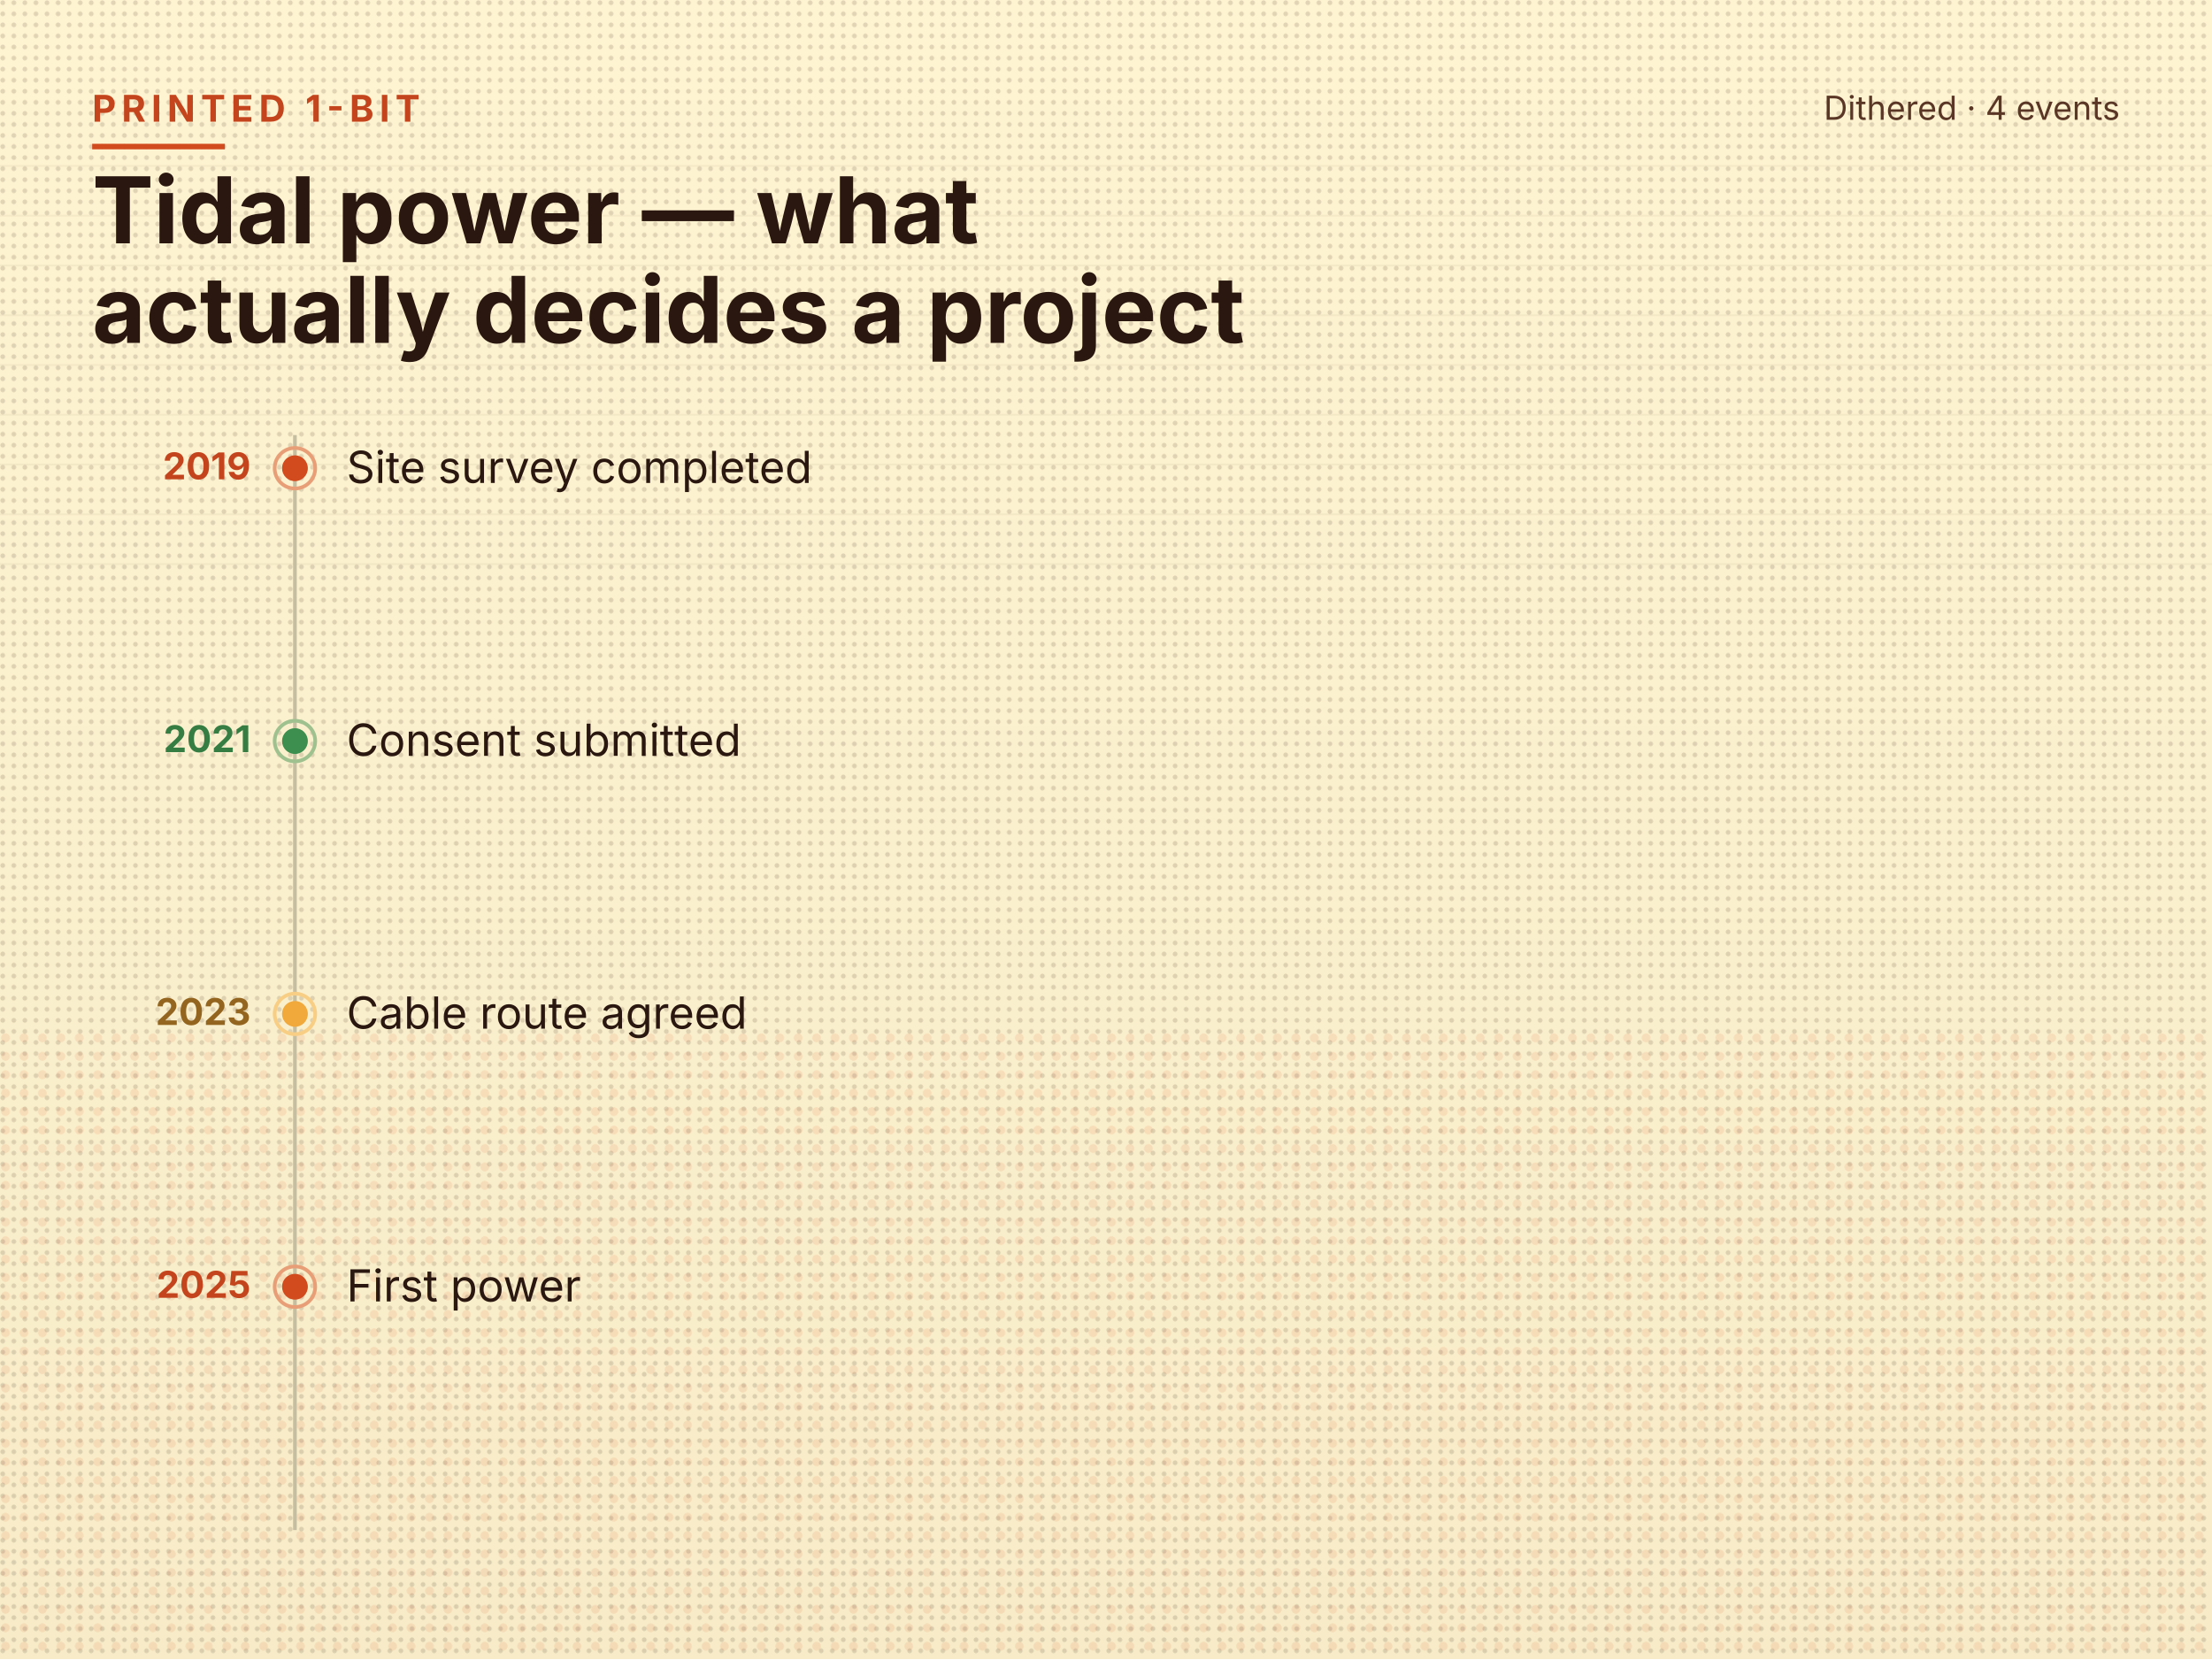
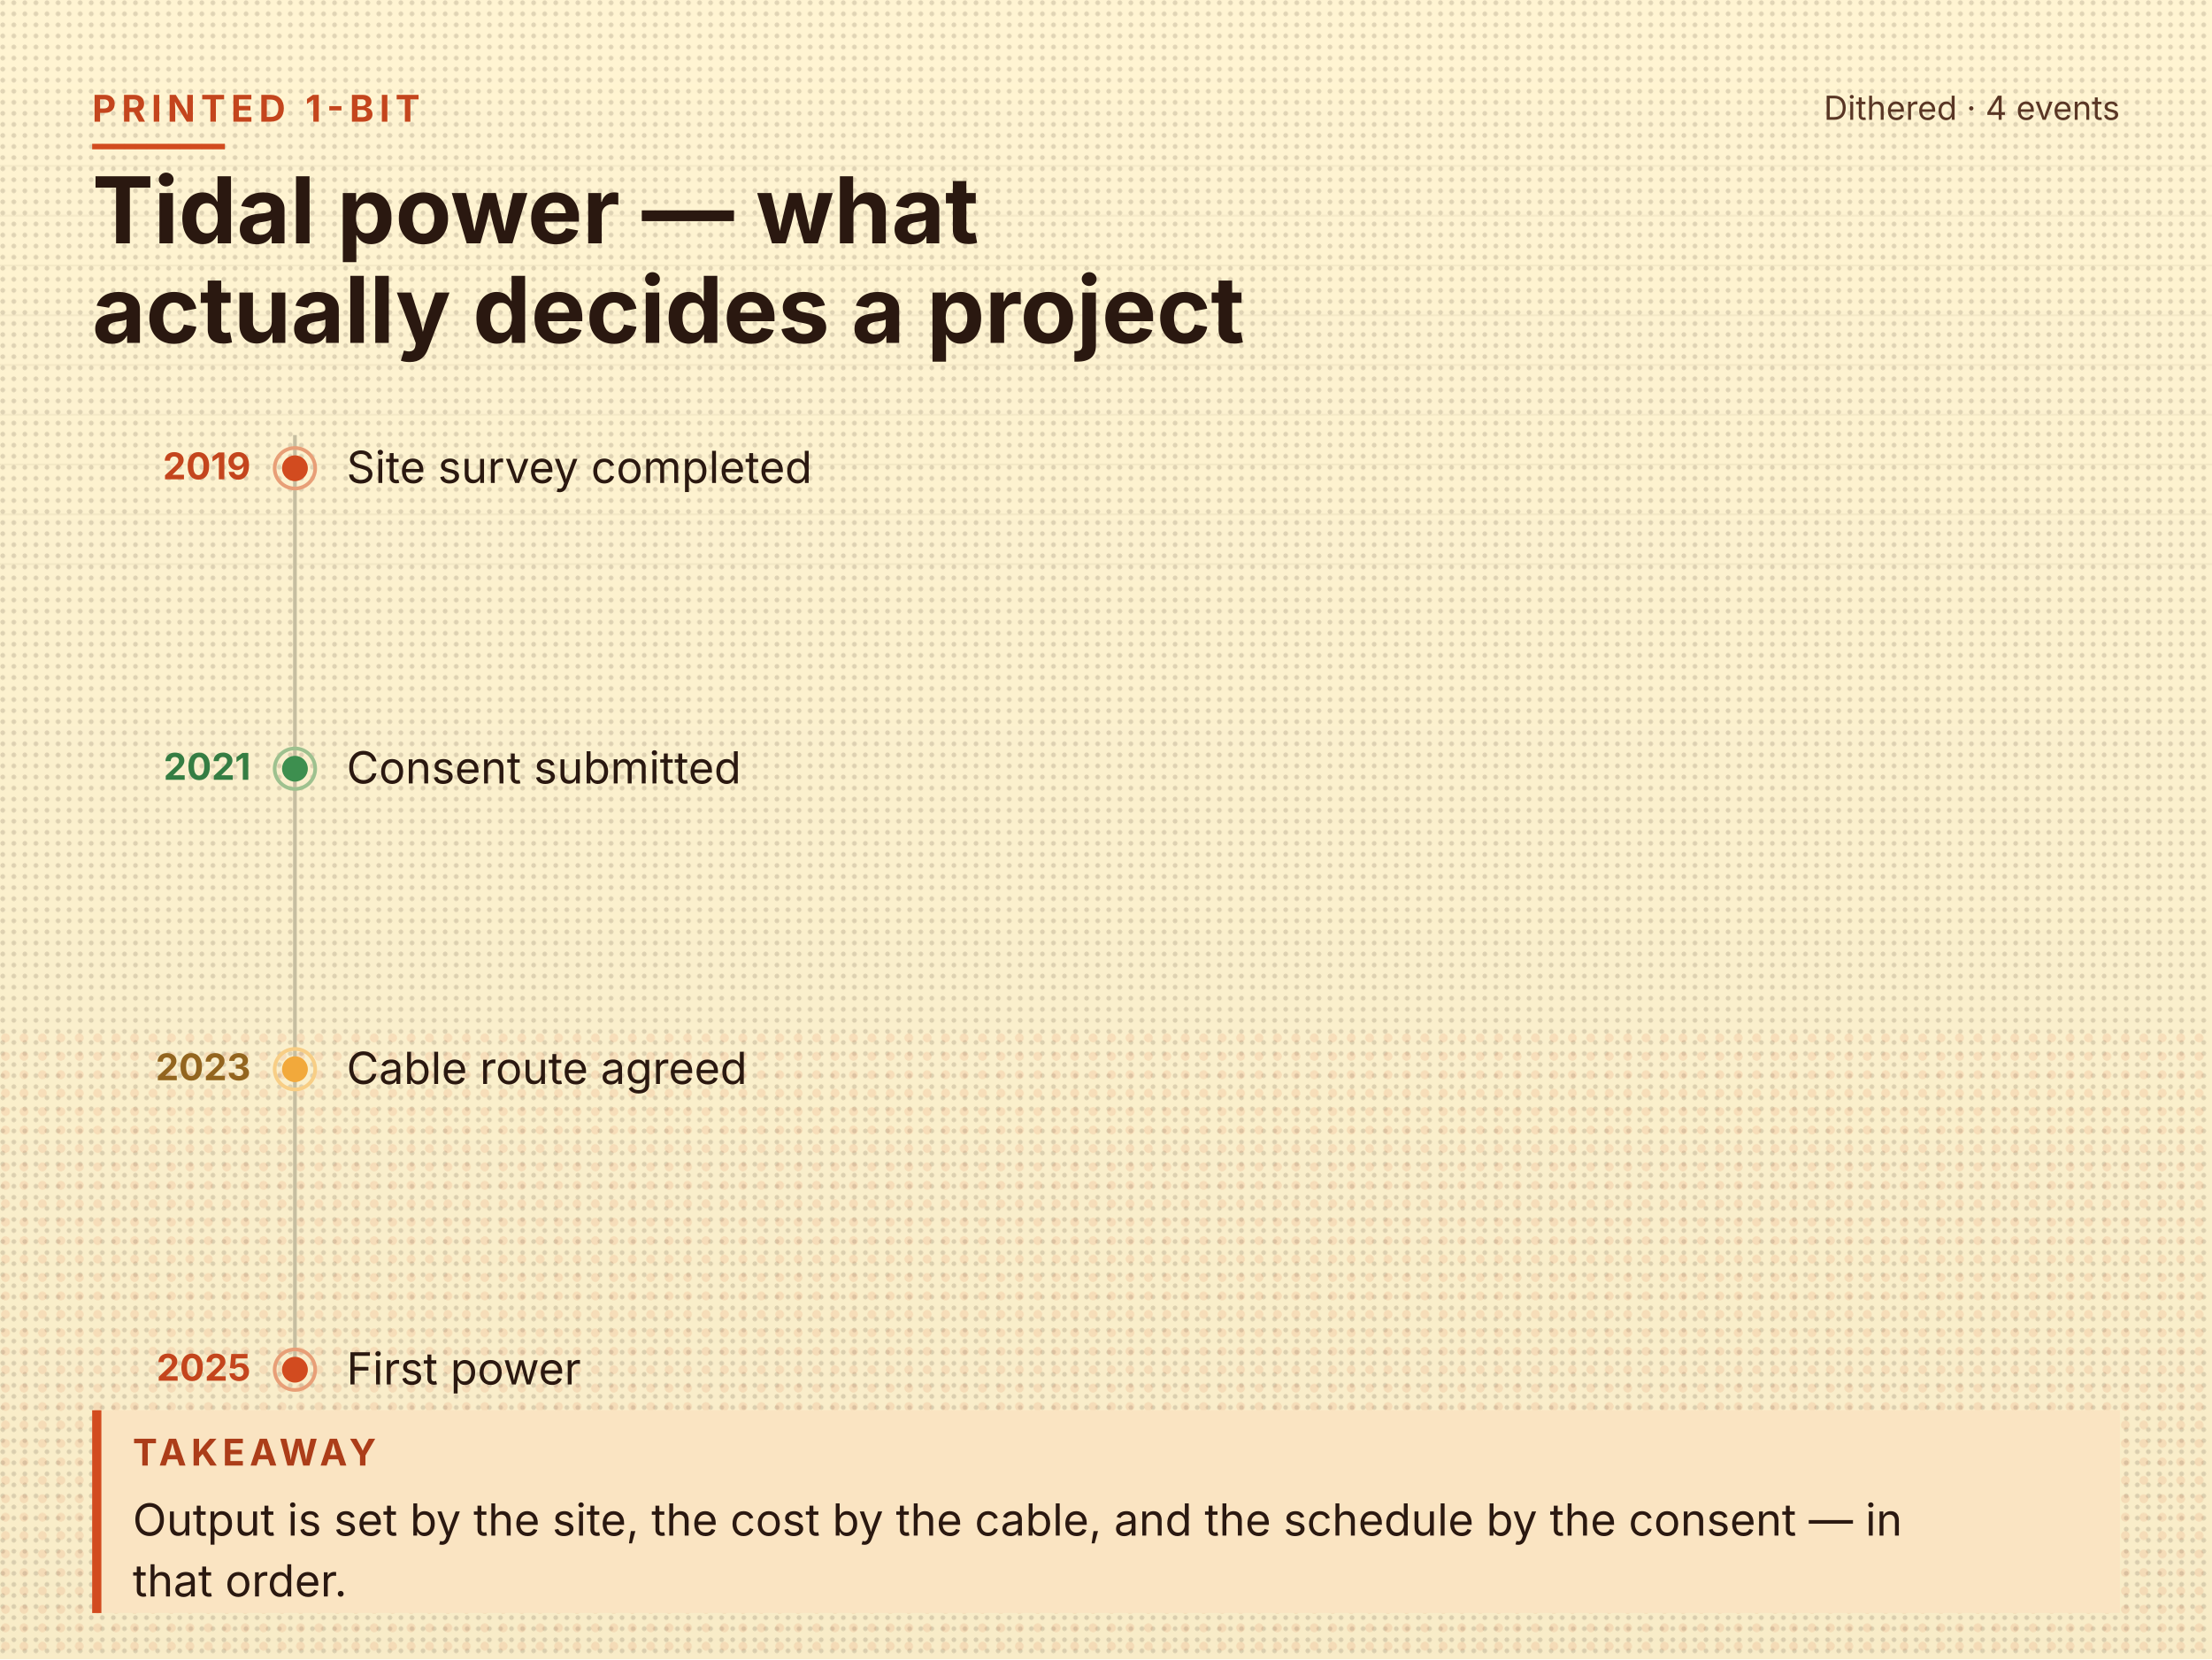
<svg xmlns="http://www.w3.org/2000/svg" width="1200" height="900" viewBox="0 0 1200 900" role="img" aria-labelledby="gfx-title gfx-desc" data-template="timeline" data-preset="dither" data-detail="standard">
  <defs>
    <filter id="soften" x="-40%" y="-60%" width="180%" height="240%">
      <feGaussianBlur stdDeviation="60" />
    </filter>
    <filter id="grain">
      <feTurbulence type="fractalNoise" baseFrequency="0.85" numOctaves="3" seed="11" stitchTiles="stitch" />
      <feColorMatrix type="saturate" values="0" />
      <feComponentTransfer>
        <feFuncA type="linear" slope="0.05" />
      </feComponentTransfer>
    </filter>
  </defs>
  <linearGradient id="dithBase" x1="0" y1="0" x2="0" y2="1">
    <stop offset="0" stop-color="#fff4d2" />
    <stop offset="1" stop-color="#f7ecc8" />
  </linearGradient>
  <rect width="1200" height="900" fill="url(#dithBase)" />
  <pattern id="dots" width="6" height="6" patternUnits="userSpaceOnUse">
    <circle cx="1.5" cy="1.5" r="1.3" fill="#2a1810" opacity="0.16" />
  </pattern>
  <pattern id="dotsBig" width="10" height="10" patternUnits="userSpaceOnUse">
    <circle cx="3" cy="3" r="2.4" fill="#d24b1f" opacity="0.12" />
  </pattern>
  <rect width="1200" height="900" fill="url(#dots)" />
  <rect y="558" width="1200" height="342" fill="url(#dotsBig)" />
  <line x1="0.0" y1="90.0" x2="1200.0" y2="90.0" stroke="#2a1810" stroke-width="1" opacity="0.05" />
  <line x1="0.0" y1="117.0" x2="1200.0" y2="117.0" stroke="#2a1810" stroke-width="1" opacity="0.05" />
  <line x1="0.0" y1="144.0" x2="1200.0" y2="144.0" stroke="#2a1810" stroke-width="1" opacity="0.05" />
  <line x1="0.0" y1="171.0" x2="1200.0" y2="171.0" stroke="#2a1810" stroke-width="1" opacity="0.05" />
  <line x1="0.0" y1="198.0" x2="1200.0" y2="198.0" stroke="#2a1810" stroke-width="1" opacity="0.05" />
  <line x1="0.0" y1="225.0" x2="1200.0" y2="225.0" stroke="#2a1810" stroke-width="1" opacity="0.05" />
  <line x1="0.0" y1="252.0" x2="1200.0" y2="252.0" stroke="#2a1810" stroke-width="1" opacity="0.05" />
  <line x1="0.0" y1="279.0" x2="1200.0" y2="279.0" stroke="#2a1810" stroke-width="1" opacity="0.05" />
  <line x1="0.0" y1="306.0" x2="1200.0" y2="306.0" stroke="#2a1810" stroke-width="1" opacity="0.05" />
  <rect x="0.0" y="0.0" width="1200.0" height="900.0" fill="#f9efca" opacity="0.08" />
  <text x="50.0" y="66.0" font-family="'Inter var','Inter','DejaVu Sans','Helvetica Neue',Arial,sans-serif" font-size="20" font-weight="700" fill="#c4451d" letter-spacing="3">PRINTED 1-BIT</text>
  <rect x="50.0" y="78.0" width="72.0" height="3.0" fill="#d24b1f" />
  <text x="1150.0" y="65.0" font-family="'Inter var','Inter','DejaVu Sans','Helvetica Neue',Arial,sans-serif" font-size="18" font-weight="400" fill="#593625" text-anchor="end">Dithered · 4 events</text>
  <text x="50.0" y="132.0" font-family="'Inter var','Inter','DejaVu Sans','Helvetica Neue',Arial,sans-serif" font-size="50" font-weight="700" fill="#2a1810">Tidal power — what</text>
  <text x="50.0" y="186.0" font-family="'Inter var','Inter','DejaVu Sans','Helvetica Neue',Arial,sans-serif" font-size="50" font-weight="700" fill="#2a1810">actually decides a project</text>
-   <line x1="160.0" y1="236.0" x2="160.0" y2="830.0" stroke="#c6bea1" stroke-width="2" />
+   <line x1="160.0" y1="236.0" x2="160.0" y2="743.0" stroke="#c6bea1" stroke-width="2" />
  <text x="136.0" y="260.0" font-family="'Inter var','Inter','DejaVu Sans','Helvetica Neue',Arial,sans-serif" font-size="20" font-weight="700" fill="#c4451d" text-anchor="end">2019</text>
  <circle cx="160.0" cy="254.0" r="7.0" fill="#d24b1f" />
  <circle cx="160.0" cy="254.0" r="11.0" fill="none" stroke="#e89f77" stroke-width="2" />
  <text x="188.0" y="262.0" font-family="'Inter var','Inter','DejaVu Sans','Helvetica Neue',Arial,sans-serif" font-size="24" font-weight="400" fill="#2a1810">Site survey completed</text>
-   <text x="136.0" y="408.0" font-family="'Inter var','Inter','DejaVu Sans','Helvetica Neue',Arial,sans-serif" font-size="20" font-weight="700" fill="#357d43" text-anchor="end">2021</text>
-   <circle cx="160.0" cy="402.0" r="7.0" fill="#3d8f4f" />
-   <circle cx="160.0" cy="402.0" r="11.0" fill="none" stroke="#9ec18f" stroke-width="2" />
-   <text x="188.0" y="410.0" font-family="'Inter var','Inter','DejaVu Sans','Helvetica Neue',Arial,sans-serif" font-size="24" font-weight="400" fill="#2a1810">Consent submitted</text>
-   <text x="136.0" y="556.0" font-family="'Inter var','Inter','DejaVu Sans','Helvetica Neue',Arial,sans-serif" font-size="20" font-weight="700" fill="#93651f" text-anchor="end">2023</text>
-   <circle cx="160.0" cy="550.0" r="7.0" fill="#f2a93b" />
-   <circle cx="160.0" cy="550.0" r="11.0" fill="none" stroke="#f8ce85" stroke-width="2" />
-   <text x="188.0" y="558.0" font-family="'Inter var','Inter','DejaVu Sans','Helvetica Neue',Arial,sans-serif" font-size="24" font-weight="400" fill="#2a1810">Cable route agreed</text>
-   <text x="136.0" y="704.0" font-family="'Inter var','Inter','DejaVu Sans','Helvetica Neue',Arial,sans-serif" font-size="20" font-weight="700" fill="#c4451d" text-anchor="end">2025</text>
-   <circle cx="160.0" cy="698.0" r="7.0" fill="#d24b1f" />
-   <circle cx="160.0" cy="698.0" r="11.0" fill="none" stroke="#e89f77" stroke-width="2" />
-   <text x="188.0" y="706.0" font-family="'Inter var','Inter','DejaVu Sans','Helvetica Neue',Arial,sans-serif" font-size="24" font-weight="400" fill="#2a1810">First power</text>
+   <text x="136.0" y="423.0" font-family="'Inter var','Inter','DejaVu Sans','Helvetica Neue',Arial,sans-serif" font-size="20" font-weight="700" fill="#357d43" text-anchor="end">2021</text>
+   <circle cx="160.0" cy="417.0" r="7.0" fill="#3d8f4f" />
+   <circle cx="160.0" cy="417.0" r="11.0" fill="none" stroke="#9ec18f" stroke-width="2" />
+   <text x="188.0" y="425.0" font-family="'Inter var','Inter','DejaVu Sans','Helvetica Neue',Arial,sans-serif" font-size="24" font-weight="400" fill="#2a1810">Consent submitted</text>
+   <text x="136.0" y="586.0" font-family="'Inter var','Inter','DejaVu Sans','Helvetica Neue',Arial,sans-serif" font-size="20" font-weight="700" fill="#93651f" text-anchor="end">2023</text>
+   <circle cx="160.0" cy="580.0" r="7.0" fill="#f2a93b" />
+   <circle cx="160.0" cy="580.0" r="11.0" fill="none" stroke="#f8ce85" stroke-width="2" />
+   <text x="188.0" y="588.0" font-family="'Inter var','Inter','DejaVu Sans','Helvetica Neue',Arial,sans-serif" font-size="24" font-weight="400" fill="#2a1810">Cable route agreed</text>
+   <text x="136.0" y="749.0" font-family="'Inter var','Inter','DejaVu Sans','Helvetica Neue',Arial,sans-serif" font-size="20" font-weight="700" fill="#c4451d" text-anchor="end">2025</text>
+   <circle cx="160.0" cy="743.0" r="7.0" fill="#d24b1f" />
+   <circle cx="160.0" cy="743.0" r="11.0" fill="none" stroke="#e89f77" stroke-width="2" />
+   <text x="188.0" y="751.0" font-family="'Inter var','Inter','DejaVu Sans','Helvetica Neue',Arial,sans-serif" font-size="24" font-weight="400" fill="#2a1810">First power</text>
+   <rect x="50.0" y="765.0" width="1100.0" height="110.0" fill="#fae4c2" />
+   <rect x="50.0" y="765.0" width="5.0" height="110.0" fill="#d24b1f" />
+   <text x="72.0" y="795.0" font-family="'Inter var','Inter','DejaVu Sans','Helvetica Neue',Arial,sans-serif" font-size="20" font-weight="700" fill="#ac3d19" letter-spacing="2.6">TAKEAWAY</text>
+   <text x="72.0" y="833.0" font-family="'Inter var','Inter','DejaVu Sans','Helvetica Neue',Arial,sans-serif" font-size="24" font-weight="400" fill="#2a1810">Output is set by the site, the cost by the cable, and the schedule by the consent — in</text>
+   <text x="72.0" y="866.0" font-family="'Inter var','Inter','DejaVu Sans','Helvetica Neue',Arial,sans-serif" font-size="24" font-weight="400" fill="#2a1810">that order.</text>
</svg>
